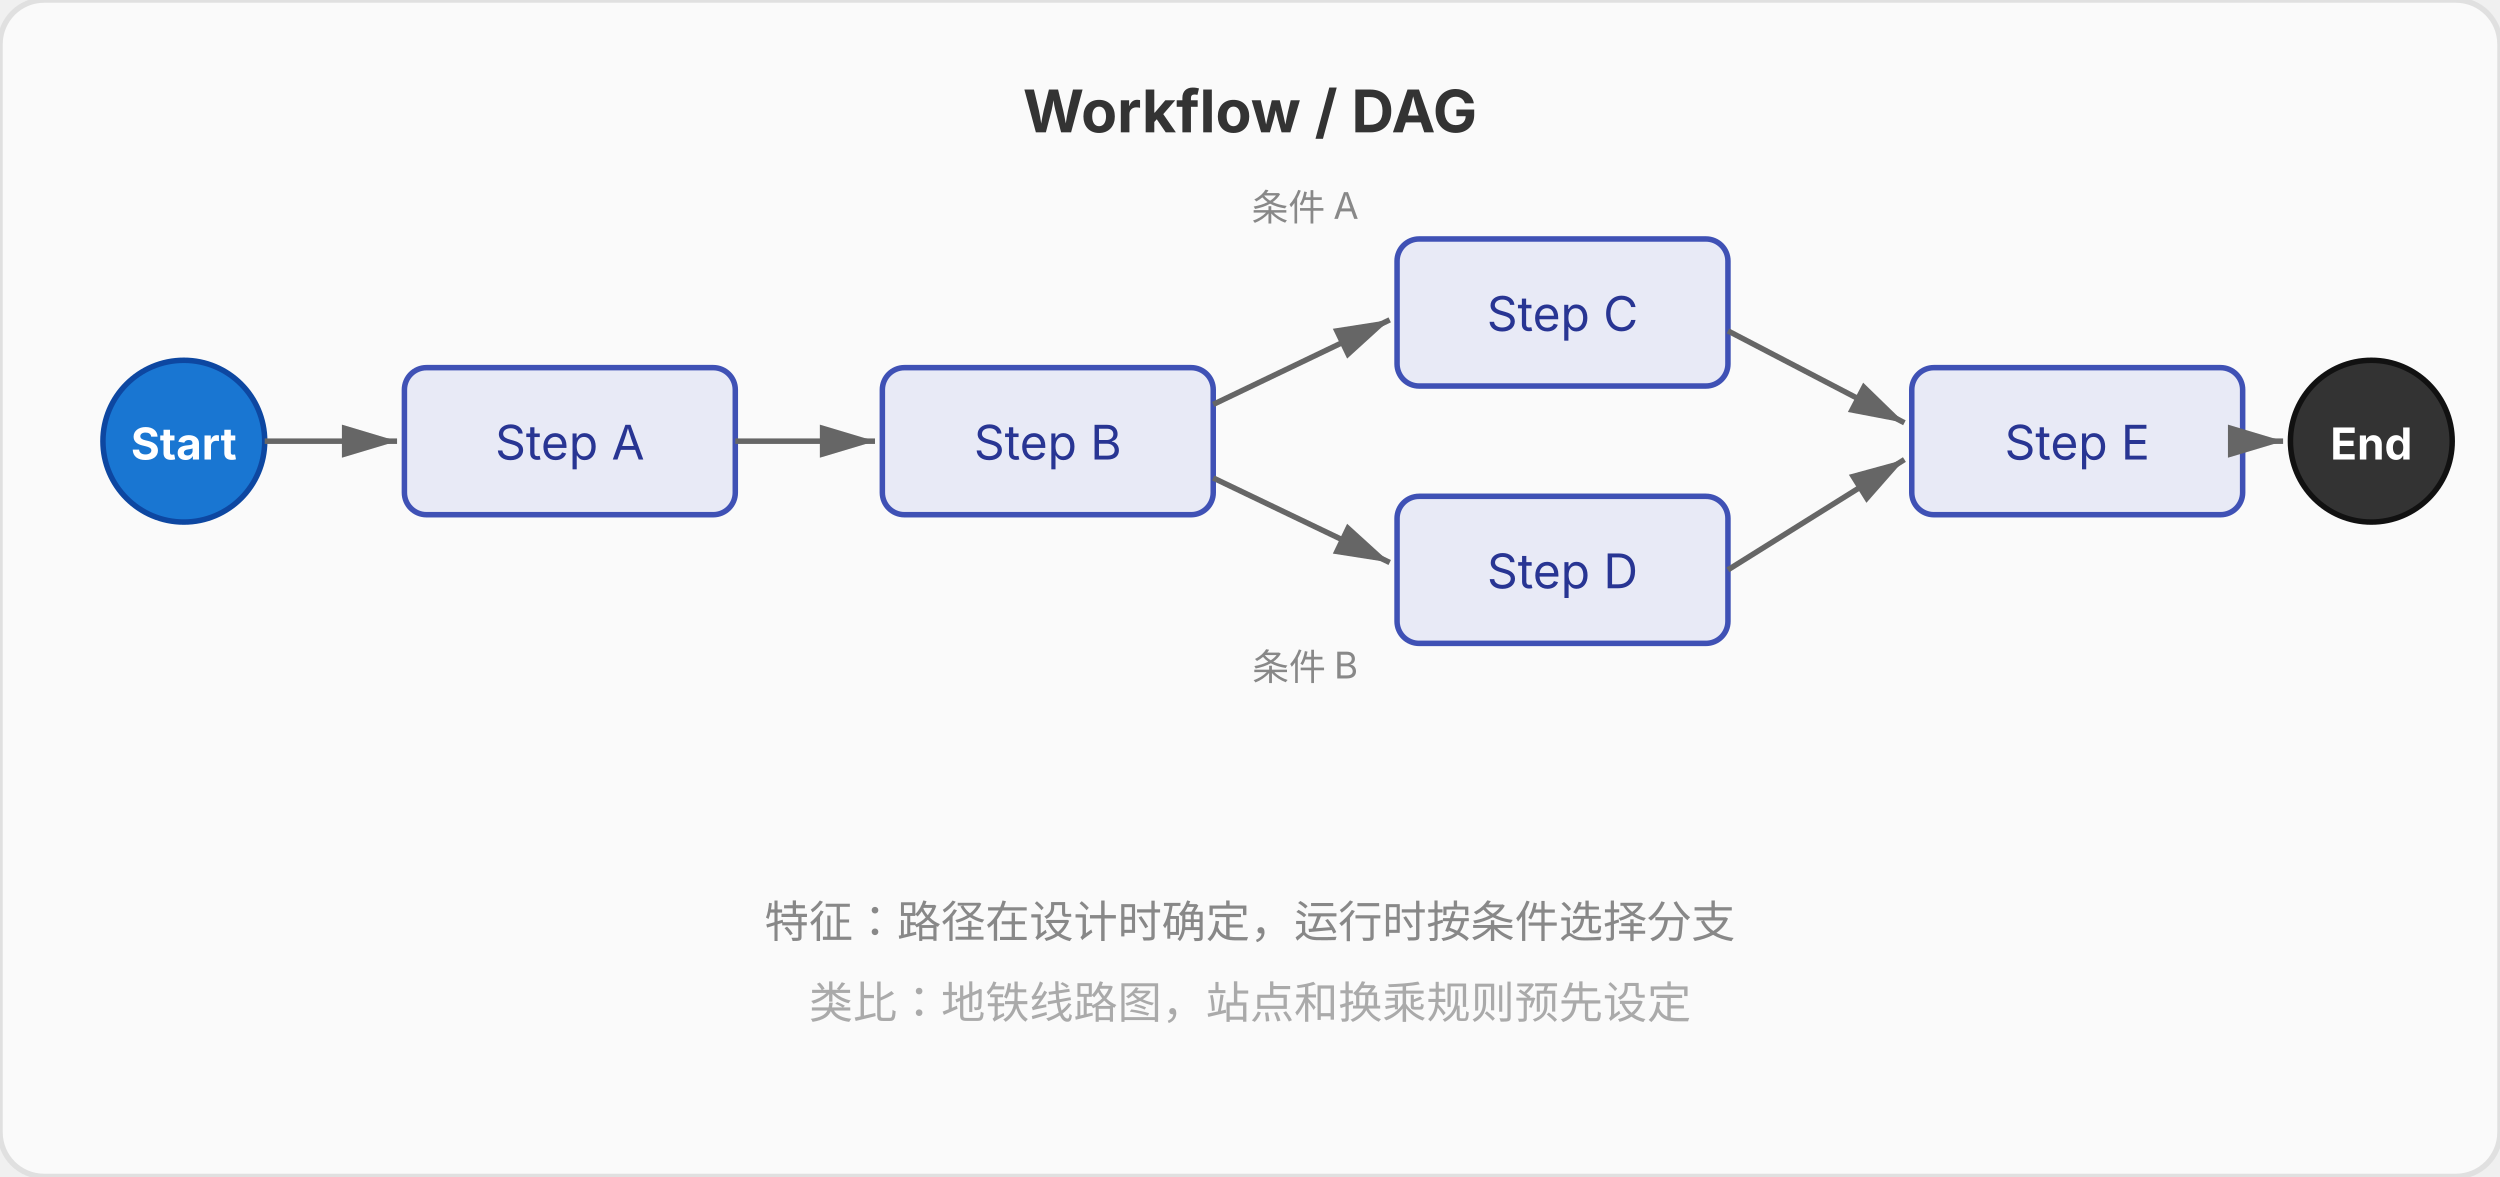
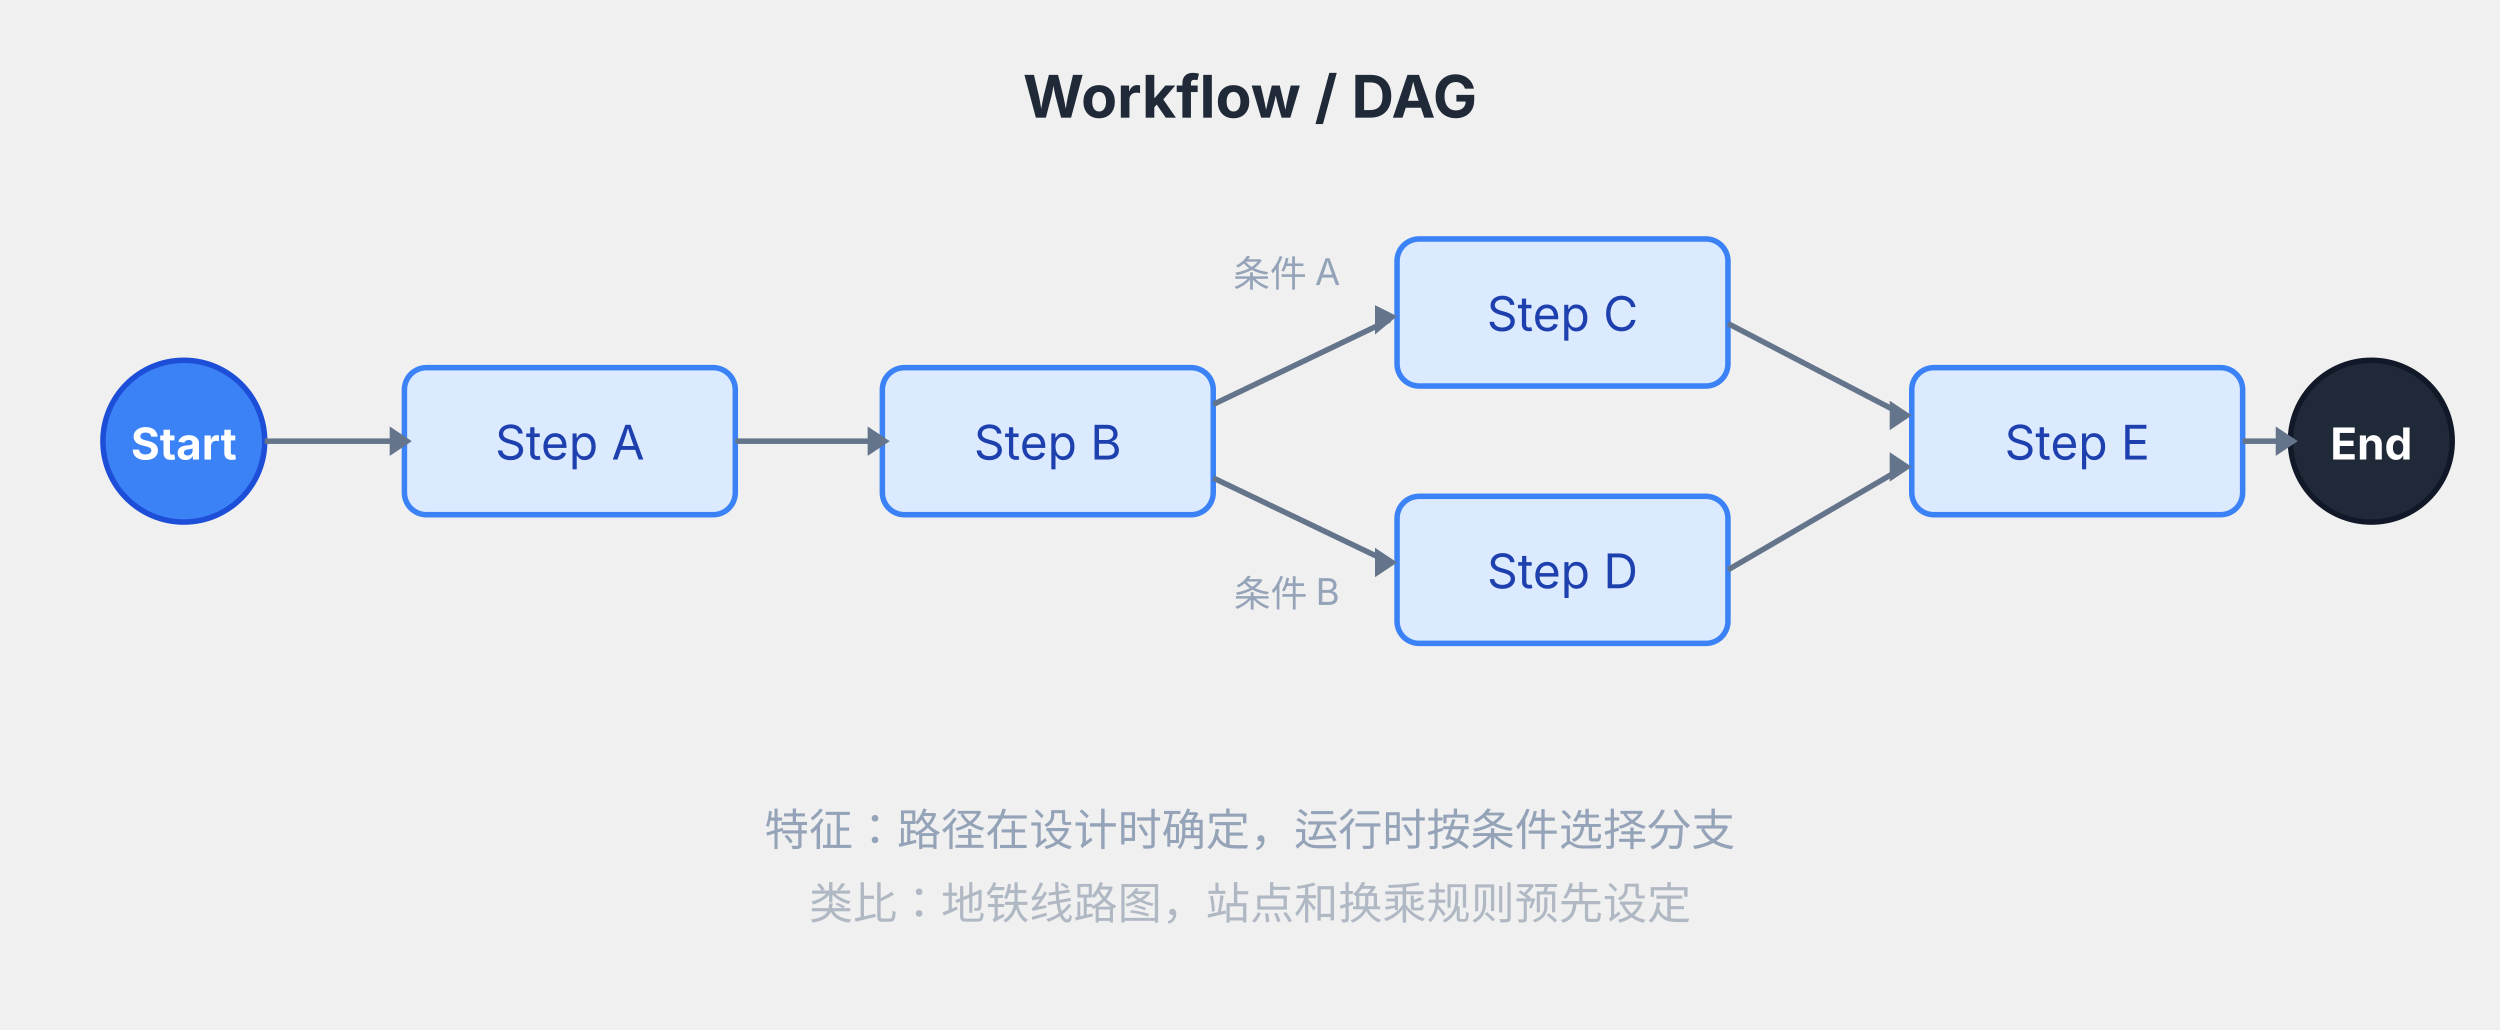
- <svg xmlns="http://www.w3.org/2000/svg" viewBox="0 0 680 320" font-family="-apple-system, 'Segoe UI', 'PingFang SC', 'Microsoft YaHei', sans-serif">
-   <defs>
-     <marker id="arrow" viewBox="0 0 10 6" refX="10" refY="3" markerWidth="10" markerHeight="6" orient="auto-start-reverse">
-       <path d="M0,0 L10,3 L0,6 Z" fill="#666" />
-     </marker>
-   </defs>
-   <rect width="680" height="320" rx="12" fill="#fafafa" stroke="#e0e0e0" stroke-width="1.5" />
-   <text x="340" y="36" text-anchor="middle" font-size="16" font-weight="bold" fill="#333">Workflow / DAG</text>
-   <circle cx="50" cy="120" r="22" fill="#1976D2" stroke="#0D47A1" stroke-width="1.5" />
+ <svg xmlns="http://www.w3.org/2000/svg" viewBox="0 0 680 280" font-family="system-ui, -apple-system, 'PingFang SC', sans-serif">
+   <text x="340" y="32" text-anchor="middle" font-size="16" font-weight="bold" fill="#1F2937">Workflow / DAG</text>
+   <circle cx="50" cy="120" r="22" fill="#3B82F6" stroke="#1D4ED8" stroke-width="1.5" />
  <text x="50" y="125" text-anchor="middle" font-size="12" font-weight="bold" fill="#fff">Start</text>
-   <rect x="110" y="100" width="90" height="40" rx="6" fill="#E8EAF6" stroke="#3F51B5" stroke-width="1.5" />
-   <text x="155" y="125" text-anchor="middle" font-size="13" fill="#283593">Step A</text>
-   <line x1="72" y1="120" x2="108" y2="120" stroke="#666" stroke-width="1.5" marker-end="url(#arrow)" />
-   <rect x="240" y="100" width="90" height="40" rx="6" fill="#E8EAF6" stroke="#3F51B5" stroke-width="1.5" />
-   <text x="285" y="125" text-anchor="middle" font-size="13" fill="#283593">Step B</text>
-   <line x1="200" y1="120" x2="238" y2="120" stroke="#666" stroke-width="1.5" marker-end="url(#arrow)" />
-   <rect x="380" y="65" width="90" height="40" rx="6" fill="#E8EAF6" stroke="#3F51B5" stroke-width="1.5" />
-   <text x="425" y="90" text-anchor="middle" font-size="13" fill="#283593">Step C</text>
-   <line x1="330" y1="110" x2="378" y2="87" stroke="#666" stroke-width="1.5" marker-end="url(#arrow)" />
-   <rect x="380" y="135" width="90" height="40" rx="6" fill="#E8EAF6" stroke="#3F51B5" stroke-width="1.5" />
-   <text x="425" y="160" text-anchor="middle" font-size="13" fill="#283593">Step D</text>
-   <line x1="330" y1="130" x2="378" y2="153" stroke="#666" stroke-width="1.5" marker-end="url(#arrow)" />
-   <rect x="520" y="100" width="90" height="40" rx="6" fill="#E8EAF6" stroke="#3F51B5" stroke-width="1.5" />
-   <text x="565" y="125" text-anchor="middle" font-size="13" fill="#283593">Step E</text>
-   <line x1="470" y1="90" x2="518" y2="115" stroke="#666" stroke-width="1.5" marker-end="url(#arrow)" />
-   <line x1="470" y1="155" x2="518" y2="125" stroke="#666" stroke-width="1.5" marker-end="url(#arrow)" />
-   <circle cx="645" cy="120" r="22" fill="#333" stroke="#111" stroke-width="1.5" />
+   <rect x="110" y="100" width="90" height="40" rx="6" fill="#DBEAFE" stroke="#3B82F6" stroke-width="1.5" />
+   <text x="155" y="125" text-anchor="middle" font-size="13" fill="#1E40AF">Step A</text>
+   <line x1="72" y1="120" x2="108" y2="120" stroke="#64748B" stroke-width="1.5" />
+   <polygon points="106,116 112,120 106,124" fill="#64748B" />
+   <rect x="240" y="100" width="90" height="40" rx="6" fill="#DBEAFE" stroke="#3B82F6" stroke-width="1.5" />
+   <text x="285" y="125" text-anchor="middle" font-size="13" fill="#1E40AF">Step B</text>
+   <line x1="200" y1="120" x2="238" y2="120" stroke="#64748B" stroke-width="1.5" />
+   <polygon points="236,116 242,120 236,124" fill="#64748B" />
+   <rect x="380" y="65" width="90" height="40" rx="6" fill="#DBEAFE" stroke="#3B82F6" stroke-width="1.5" />
+   <text x="425" y="90" text-anchor="middle" font-size="13" fill="#1E40AF">Step C</text>
+   <line x1="330" y1="110" x2="378" y2="87" stroke="#64748B" stroke-width="1.5" />
+   <polygon points="374,83 380,86 374,91" fill="#64748B" />
+   <text x="350" y="78" text-anchor="middle" font-size="10" fill="#94A3B8">条件 A</text>
+   <rect x="380" y="135" width="90" height="40" rx="6" fill="#DBEAFE" stroke="#3B82F6" stroke-width="1.5" />
+   <text x="425" y="160" text-anchor="middle" font-size="13" fill="#1E40AF">Step D</text>
+   <line x1="330" y1="130" x2="378" y2="153" stroke="#64748B" stroke-width="1.5" />
+   <polygon points="374,149 380,153 374,157" fill="#64748B" />
+   <text x="350" y="165" text-anchor="middle" font-size="10" fill="#94A3B8">条件 B</text>
+   <rect x="520" y="100" width="90" height="40" rx="6" fill="#DBEAFE" stroke="#3B82F6" stroke-width="1.5" />
+   <text x="565" y="125" text-anchor="middle" font-size="13" fill="#1E40AF">Step E</text>
+   <line x1="470" y1="88" x2="518" y2="113" stroke="#64748B" stroke-width="1.5" />
+   <polygon points="514,109 520,113 514,117" fill="#64748B" />
+   <line x1="470" y1="155" x2="518" y2="127" stroke="#64748B" stroke-width="1.5" />
+   <polygon points="514,123 520,127 514,131" fill="#64748B" />
+   <circle cx="645" cy="120" r="22" fill="#1F2937" stroke="#111827" stroke-width="1.5" />
  <text x="645" y="125" text-anchor="middle" font-size="12" font-weight="bold" fill="#fff">End</text>
-   <line x1="610" y1="120" x2="621" y2="120" stroke="#666" stroke-width="1.5" marker-end="url(#arrow)" />
-   <text x="355" y="60" text-anchor="middle" font-size="10" fill="#888">条件 A</text>
-   <text x="355" y="185" text-anchor="middle" font-size="10" fill="#888">条件 B</text>
-   <text x="340" y="255" text-anchor="middle" font-size="12" fill="#888">特征：路径在设计时确定，运行时按条件选择分支</text>
-   <text x="340" y="277" text-anchor="middle" font-size="12" fill="#aaa">类比：地铁线路图，站点和换乘规则预先设定</text>
+   <line x1="610" y1="120" x2="621" y2="120" stroke="#64748B" stroke-width="1.5" />
+   <polygon points="619,116 625,120 619,124" fill="#64748B" />
+   <text x="340" y="230" text-anchor="middle" font-size="12" fill="#94A3B8">特征：路径在设计时确定，运行时按条件选择分支</text>
+   <text x="340" y="250" text-anchor="middle" font-size="12" fill="#B0B8C4">类比：地铁线路图，站点和换乘规则预先设定</text>
</svg>
